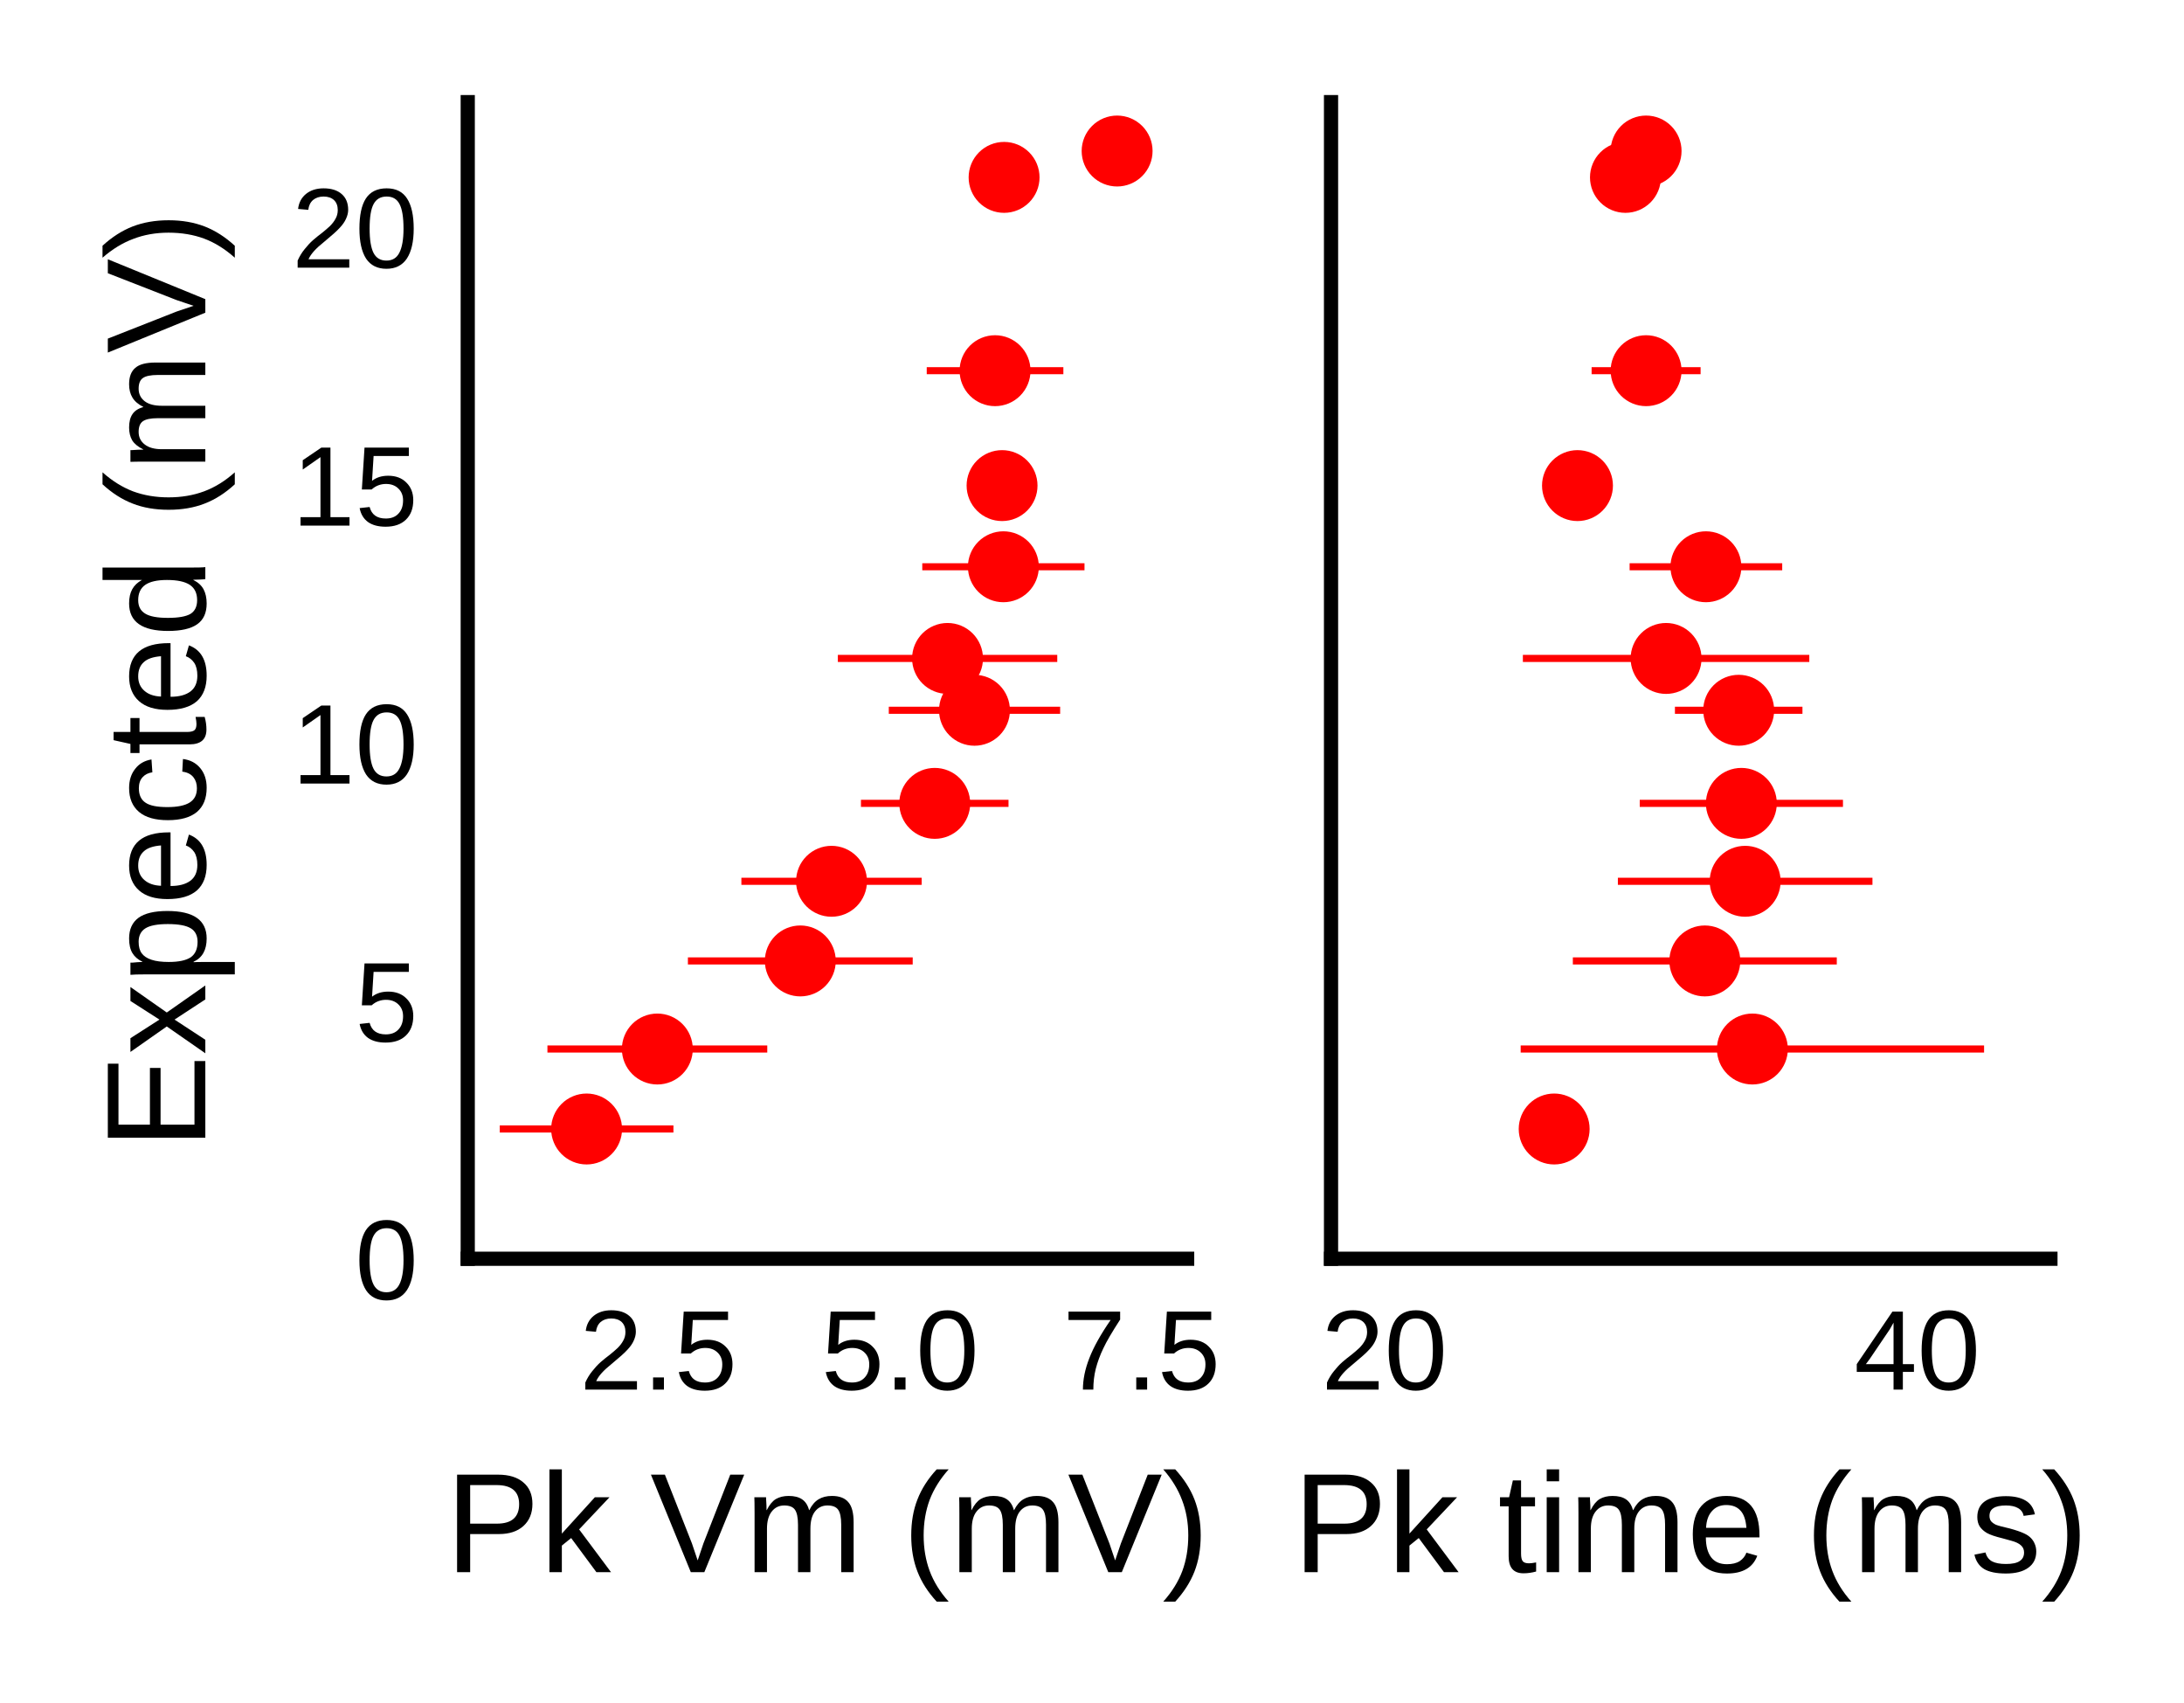
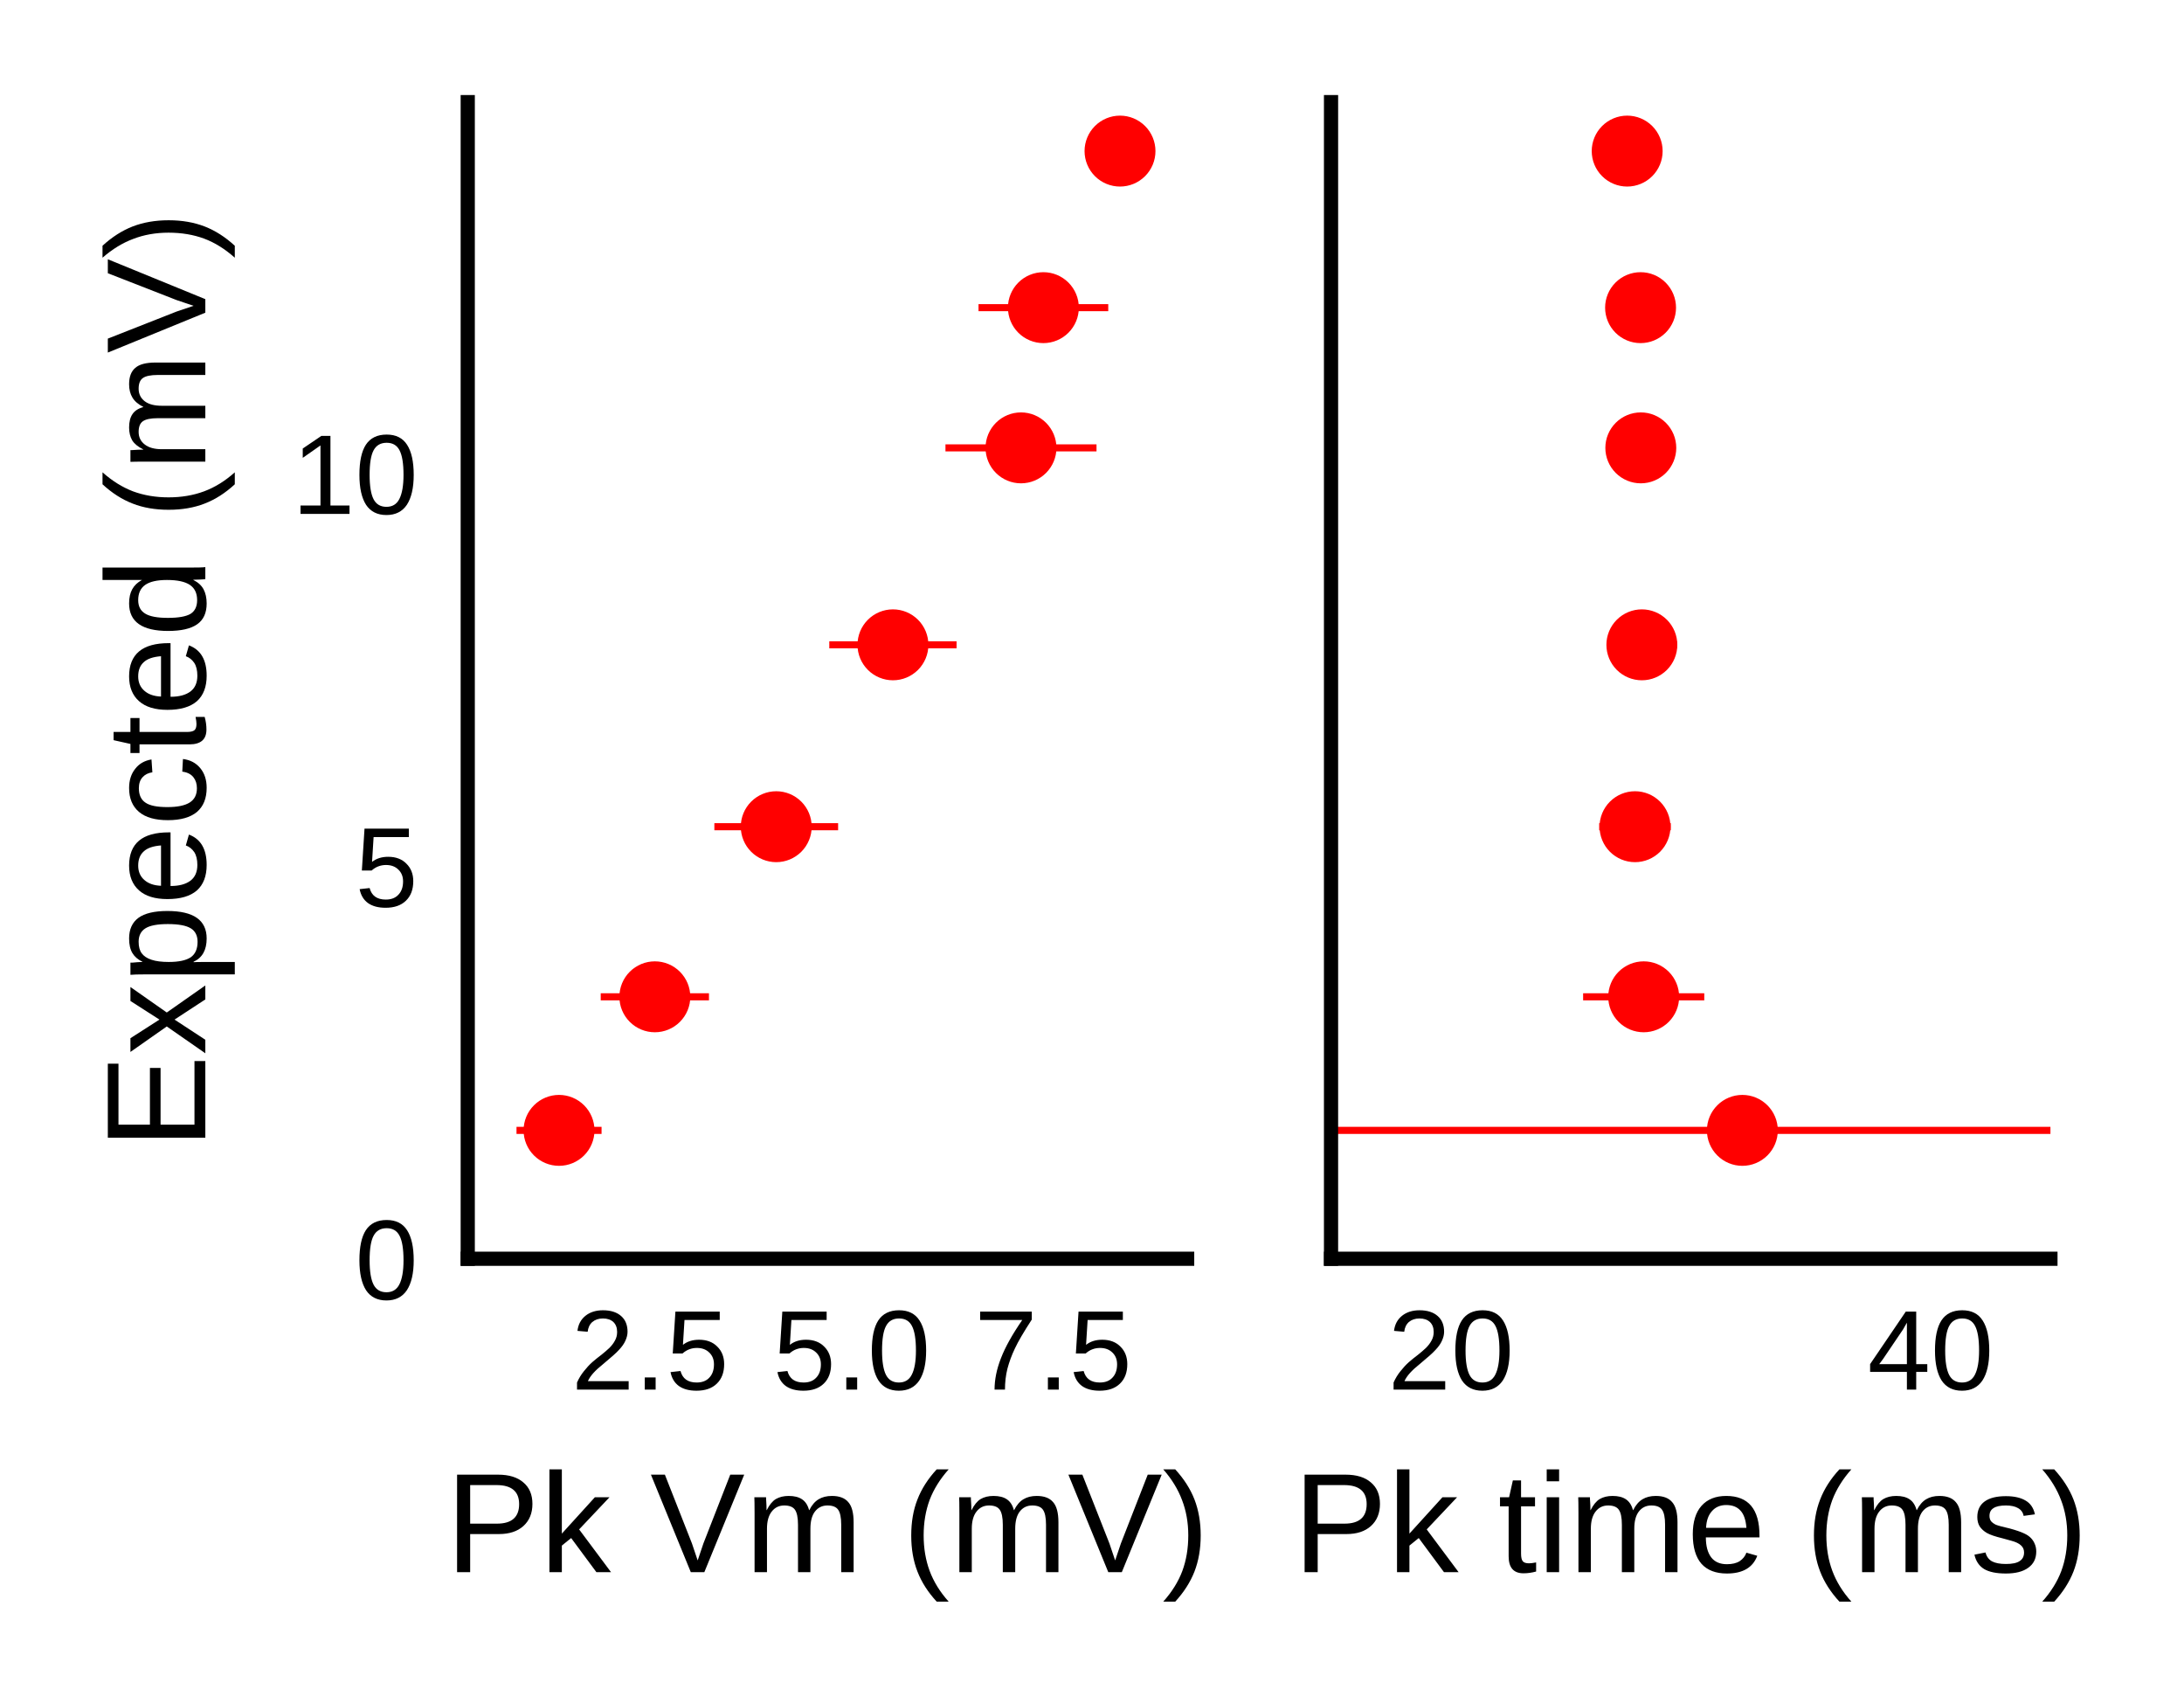
<svg xmlns="http://www.w3.org/2000/svg" xmlns:xlink="http://www.w3.org/1999/xlink" height="120pt" version="1.1" viewBox="0 0 154 120" width="154pt">
  <defs>
    <style type="text/css">
*{stroke-linecap:butt;stroke-linejoin:round;}
  </style>
  </defs>
  <g id="figure_1">
    <g id="patch_1">
      <path d="M 0 120.141  L 154.471 120.141  L 154.471 0  L 0 0  z " style="fill:none;opacity:0;" />
    </g>
    <g id="axes_1">
      <g id="patch_2">
        <path d="M 32.982 88.74  L 83.709 88.74  L 83.709 7.2  L 32.982 7.2  z " style="fill:none;" />
      </g>
      <g id="LineCollection_1">
-         <path clip-path="url(#p578854d112)" d="M 35.239 79.592  L 47.486 79.592  " style="fill:none;stroke:#ff0000;stroke-width:0.5;" />
-         <path clip-path="url(#p578854d112)" d="M 38.601 73.954  L 54.102 73.954  " style="fill:none;stroke:#ff0000;stroke-width:0.5;" />
-         <path clip-path="url(#p578854d112)" d="M 48.506 67.744  L 64.358 67.744  " style="fill:none;stroke:#ff0000;stroke-width:0.5;" />
-         <path clip-path="url(#p578854d112)" d="M 52.277 62.129  L 64.989 62.129  " style="fill:none;stroke:#ff0000;stroke-width:0.5;" />
-         <path clip-path="url(#p578854d112)" d="M 60.708 56.636  L 71.113 56.636  " style="fill:none;stroke:#ff0000;stroke-width:0.5;" />
-         <path clip-path="url(#p578854d112)" d="M 62.671 50.073  L 74.754 50.073  " style="fill:none;stroke:#ff0000;stroke-width:0.5;" />
-         <path clip-path="url(#p578854d112)" d="M 59.079 46.419  L 74.55 46.419  " style="fill:none;stroke:#ff0000;stroke-width:0.5;" />
-         <path clip-path="url(#p578854d112)" d="M 65.032 39.956  L 76.471 39.956  " style="fill:none;stroke:#ff0000;stroke-width:0.5;" />
-         <path clip-path="url(#p578854d112)" d="M 70.658 34.234  L 70.658 34.234  " style="fill:none;stroke:#ff0000;stroke-width:0.5;" />
-         <path clip-path="url(#p578854d112)" d="M 65.347 26.133  L 74.981 26.133  " style="fill:none;stroke:#ff0000;stroke-width:0.5;" />
-         <path clip-path="url(#p578854d112)" d="M 70.801 12.505  L 70.801 12.505  " style="fill:none;stroke:#ff0000;stroke-width:0.5;" />
-         <path clip-path="url(#p578854d112)" d="M 78.506 10.647  L 79.037 10.647  " style="fill:none;stroke:#ff0000;stroke-width:0.5;" />
+         <path clip-path="url(#pdcec5cbc17)" d="M 36.42 79.689  L 42.418 79.689  " style="fill:none;stroke:#ff0000;stroke-width:0.5;" />
+         <path clip-path="url(#pdcec5cbc17)" d="M 42.359 70.273  L 49.991 70.273  " style="fill:none;stroke:#ff0000;stroke-width:0.5;" />
+         <path clip-path="url(#pdcec5cbc17)" d="M 50.372 58.281  L 59.098 58.281  " style="fill:none;stroke:#ff0000;stroke-width:0.5;" />
+         <path clip-path="url(#pdcec5cbc17)" d="M 58.476 45.459  L 67.451 45.459  " style="fill:none;stroke:#ff0000;stroke-width:0.5;" />
+         <path clip-path="url(#pdcec5cbc17)" d="M 66.667 31.574  L 77.318 31.574  " style="fill:none;stroke:#ff0000;stroke-width:0.5;" />
+         <path clip-path="url(#pdcec5cbc17)" d="M 68.998 21.689  L 78.146 21.689  " style="fill:none;stroke:#ff0000;stroke-width:0.5;" />
+         <path clip-path="url(#pdcec5cbc17)" d="M 77.091 10.652  L 80.858 10.652  " style="fill:none;stroke:#ff0000;stroke-width:0.5;" />
      </g>
      <g id="line2d_1">
        <defs>
-           <path d="M 0 2  C 0.53 2 1.039 1.789 1.414 1.414  C 1.789 1.039 2 0.53 2 0  C 2 -0.53 1.789 -1.039 1.414 -1.414  C 1.039 -1.789 0.53 -2 0 -2  C -0.53 -2 -1.039 -1.789 -1.414 -1.414  C -1.789 -1.039 -2 -0.53 -2 0  C -2 0.53 -1.789 1.039 -1.414 1.414  C -1.039 1.789 -0.53 2 0 2  z " id="m6296aca0b1" style="stroke:#ff0000;" />
+           <path d="M 0 2  C 0.53 2 1.039 1.789 1.414 1.414  C 1.789 1.039 2 0.53 2 0  C 2 -0.53 1.789 -1.039 1.414 -1.414  C 1.039 -1.789 0.53 -2 0 -2  C -0.53 -2 -1.039 -1.789 -1.414 -1.414  C -1.789 -1.039 -2 -0.53 -2 0  C -2 0.53 -1.789 1.039 -1.414 1.414  C -1.039 1.789 -0.53 2 0 2  z " id="mb969f776db" style="stroke:#ff0000;" />
        </defs>
-         <g clip-path="url(#p578854d112)">
-           <use style="fill:#ff0000;stroke:#ff0000;" x="41.363" xlink:href="#m6296aca0b1" y="79.592" />
-           <use style="fill:#ff0000;stroke:#ff0000;" x="46.351" xlink:href="#m6296aca0b1" y="73.954" />
-           <use style="fill:#ff0000;stroke:#ff0000;" x="56.432" xlink:href="#m6296aca0b1" y="67.744" />
-           <use style="fill:#ff0000;stroke:#ff0000;" x="58.633" xlink:href="#m6296aca0b1" y="62.129" />
-           <use style="fill:#ff0000;stroke:#ff0000;" x="65.911" xlink:href="#m6296aca0b1" y="56.636" />
-           <use style="fill:#ff0000;stroke:#ff0000;" x="68.713" xlink:href="#m6296aca0b1" y="50.073" />
-           <use style="fill:#ff0000;stroke:#ff0000;" x="66.814" xlink:href="#m6296aca0b1" y="46.419" />
-           <use style="fill:#ff0000;stroke:#ff0000;" x="70.751" xlink:href="#m6296aca0b1" y="39.956" />
-           <use style="fill:#ff0000;stroke:#ff0000;" x="70.658" xlink:href="#m6296aca0b1" y="34.234" />
-           <use style="fill:#ff0000;stroke:#ff0000;" x="70.164" xlink:href="#m6296aca0b1" y="26.133" />
-           <use style="fill:#ff0000;stroke:#ff0000;" x="70.801" xlink:href="#m6296aca0b1" y="12.505" />
-           <use style="fill:#ff0000;stroke:#ff0000;" x="78.771" xlink:href="#m6296aca0b1" y="10.647" />
+         <g clip-path="url(#pdcec5cbc17)">
+           <use style="fill:#ff0000;stroke:#ff0000;" x="39.419" xlink:href="#mb969f776db" y="79.689" />
+           <use style="fill:#ff0000;stroke:#ff0000;" x="46.175" xlink:href="#mb969f776db" y="70.273" />
+           <use style="fill:#ff0000;stroke:#ff0000;" x="54.735" xlink:href="#mb969f776db" y="58.281" />
+           <use style="fill:#ff0000;stroke:#ff0000;" x="62.964" xlink:href="#mb969f776db" y="45.459" />
+           <use style="fill:#ff0000;stroke:#ff0000;" x="71.993" xlink:href="#mb969f776db" y="31.574" />
+           <use style="fill:#ff0000;stroke:#ff0000;" x="73.572" xlink:href="#mb969f776db" y="21.689" />
+           <use style="fill:#ff0000;stroke:#ff0000;" x="78.975" xlink:href="#mb969f776db" y="10.652" />
        </g>
      </g>
      <g id="line2d_2" />
      <g id="patch_3">
        <path d="M 32.982 88.74  L 32.982 7.2  " style="fill:none;stroke:#000000;stroke-linecap:square;stroke-linejoin:miter;" />
      </g>
      <g id="patch_4">
        <path d="M 32.982 88.74  L 83.709 88.74  " style="fill:none;stroke:#000000;stroke-linecap:square;stroke-linejoin:miter;" />
      </g>
      <g id="matplotlib.axis_1">
        <g id="xtick_1">
          <g id="line2d_3" />
          <g id="text_1">
-             <text style="font-family:Arial;font-size:8px;font-style:normal;font-weight:400;text-anchor:middle;" transform="rotate(-0, 46.42748, 97.96625)" x="46.427" y="97.966">2.5</text>
+             <text style="font-family:Arial;font-size:8px;font-style:normal;font-weight:400;text-anchor:middle;" transform="rotate(-0, 45.84163, 97.96625)" x="45.842" y="97.966">2.5</text>
          </g>
        </g>
        <g id="xtick_2">
          <g id="line2d_4" />
          <g id="text_2">
-             <text style="font-family:Arial;font-size:8px;font-style:normal;font-weight:400;text-anchor:middle;" transform="rotate(-0, 63.4639, 97.96625)" x="63.464" y="97.966">5.0</text>
+             <text style="font-family:Arial;font-size:8px;font-style:normal;font-weight:400;text-anchor:middle;" transform="rotate(-0, 60.05433, 97.96625)" x="60.054" y="97.966">5.0</text>
          </g>
        </g>
        <g id="xtick_3">
          <g id="line2d_5" />
          <g id="text_3">
-             <text style="font-family:Arial;font-size:8px;font-style:normal;font-weight:400;text-anchor:middle;" transform="rotate(-0, 80.50033, 97.96625)" x="80.5" y="97.966">7.5</text>
+             <text style="font-family:Arial;font-size:8px;font-style:normal;font-weight:400;text-anchor:middle;" transform="rotate(-0, 74.26703, 97.96625)" x="74.267" y="97.966">7.5</text>
          </g>
        </g>
        <g id="text_4">
          <text style="font-family:Arial;font-size:10px;font-style:normal;font-weight:400;text-anchor:middle;" transform="rotate(-0, 58.34551, 110.8359)" x="58.346" y="110.836">Pk Vm (mV)</text>
        </g>
      </g>
      <g id="matplotlib.axis_2">
        <g id="ytick_1">
          <g id="line2d_6" />
          <g id="text_5">
            <text style="font-family:Arial;font-size:8px;font-style:normal;font-weight:400;text-anchor:end;" transform="rotate(-0, 29.48187, 91.60313)" x="29.482" y="91.603">0</text>
          </g>
        </g>
        <g id="ytick_2">
          <g id="line2d_7" />
          <g id="text_6">
-             <text style="font-family:Arial;font-size:8px;font-style:normal;font-weight:400;text-anchor:end;" transform="rotate(-0, 29.48187, 73.42066)" x="29.482" y="73.421">5</text>
+             <text style="font-family:Arial;font-size:8px;font-style:normal;font-weight:400;text-anchor:end;" transform="rotate(-0, 29.48187, 63.91761)" x="29.482" y="63.918">5</text>
          </g>
        </g>
        <g id="ytick_3">
          <g id="line2d_8" />
          <g id="text_7">
-             <text style="font-family:Arial;font-size:8px;font-style:normal;font-weight:400;text-anchor:end;" transform="rotate(-0, 29.48187, 55.23819)" x="29.482" y="55.238">10</text>
+             <text style="font-family:Arial;font-size:8px;font-style:normal;font-weight:400;text-anchor:end;" transform="rotate(-0, 29.48187, 36.23209)" x="29.482" y="36.232">10</text>
          </g>
        </g>
-         <g id="ytick_4">
-           <g id="line2d_9" />
-           <g id="text_8">
-             <text style="font-family:Arial;font-size:8px;font-style:normal;font-weight:400;text-anchor:end;" transform="rotate(-0, 29.48187, 37.05572)" x="29.482" y="37.056">15</text>
-           </g>
-         </g>
-         <g id="ytick_5">
-           <g id="line2d_10" />
-           <g id="text_9">
-             <text style="font-family:Arial;font-size:8px;font-style:normal;font-weight:400;text-anchor:end;" transform="rotate(-0, 29.48187, 18.87325)" x="29.482" y="18.873">20</text>
-           </g>
-         </g>
-         <g id="text_10">
+         <g id="text_8">
          <text style="font-family:Arial;font-size:10px;font-style:normal;font-weight:400;text-anchor:middle;" transform="rotate(-90, 14.47969, 47.97)" x="14.48" y="47.97">Expected (mV)</text>
        </g>
      </g>
    </g>
    <g id="axes_2">
      <g id="patch_5">
        <path d="M 93.855 88.74  L 144.582 88.74  L 144.582 7.2  L 93.855 7.2  z " style="fill:none;" />
      </g>
      <g id="LineCollection_2">
-         <path clip-path="url(#p41590d1e61)" d="M 108.321 79.592  L 110.858 79.592  " style="fill:none;stroke:#ff0000;stroke-width:0.5;" />
-         <path clip-path="url(#p41590d1e61)" d="M 107.227 73.954  L 139.903 73.954  " style="fill:none;stroke:#ff0000;stroke-width:0.5;" />
-         <path clip-path="url(#p41590d1e61)" d="M 110.906 67.744  L 129.517 67.744  " style="fill:none;stroke:#ff0000;stroke-width:0.5;" />
-         <path clip-path="url(#p41590d1e61)" d="M 114.081 62.129  L 132.032 62.129  " style="fill:none;stroke:#ff0000;stroke-width:0.5;" />
-         <path clip-path="url(#p41590d1e61)" d="M 115.623 56.636  L 129.953 56.636  " style="fill:none;stroke:#ff0000;stroke-width:0.5;" />
-         <path clip-path="url(#p41590d1e61)" d="M 118.104 50.073  L 127.096 50.073  " style="fill:none;stroke:#ff0000;stroke-width:0.5;" />
-         <path clip-path="url(#p41590d1e61)" d="M 107.382 46.419  L 127.579 46.419  " style="fill:none;stroke:#ff0000;stroke-width:0.5;" />
-         <path clip-path="url(#p41590d1e61)" d="M 114.909 39.956  L 125.669 39.956  " style="fill:none;stroke:#ff0000;stroke-width:0.5;" />
-         <path clip-path="url(#p41590d1e61)" d="M 111.233 34.234  L 111.233 34.234  " style="fill:none;stroke:#ff0000;stroke-width:0.5;" />
-         <path clip-path="url(#p41590d1e61)" d="M 112.229 26.133  L 119.914 26.133  " style="fill:none;stroke:#ff0000;stroke-width:0.5;" />
-         <path clip-path="url(#p41590d1e61)" d="M 114.615 12.505  L 114.615 12.505  " style="fill:none;stroke:#ff0000;stroke-width:0.5;" />
-         <path clip-path="url(#p41590d1e61)" d="M 116.024 10.647  L 116.118 10.647  " style="fill:none;stroke:#ff0000;stroke-width:0.5;" />
+         <path clip-path="url(#p7a4939e6b6)" d="M 93.743 79.689  L 151.974 79.689  " style="fill:none;stroke:#ff0000;stroke-width:0.5;" />
+         <path clip-path="url(#p7a4939e6b6)" d="M 111.63 70.273  L 120.173 70.273  " style="fill:none;stroke:#ff0000;stroke-width:0.5;" />
+         <path clip-path="url(#p7a4939e6b6)" d="M 112.763 58.281  L 117.814 58.281  " style="fill:none;stroke:#ff0000;stroke-width:0.5;" />
+         <path clip-path="url(#p7a4939e6b6)" d="M 113.31 45.459  L 118.235 45.459  " style="fill:none;stroke:#ff0000;stroke-width:0.5;" />
+         <path clip-path="url(#p7a4939e6b6)" d="M 114.146 31.574  L 117.249 31.574  " style="fill:none;stroke:#ff0000;stroke-width:0.5;" />
+         <path clip-path="url(#p7a4939e6b6)" d="M 113.803 21.689  L 117.56 21.689  " style="fill:none;stroke:#ff0000;stroke-width:0.5;" />
+         <path clip-path="url(#p7a4939e6b6)" d="M 114.568 10.652  L 114.906 10.652  " style="fill:none;stroke:#ff0000;stroke-width:0.5;" />
      </g>
-       <g id="line2d_11">
-         <g clip-path="url(#p41590d1e61)">
-           <use style="fill:#ff0000;stroke:#ff0000;" x="109.589" xlink:href="#m6296aca0b1" y="79.592" />
-           <use style="fill:#ff0000;stroke:#ff0000;" x="123.565" xlink:href="#m6296aca0b1" y="73.954" />
-           <use style="fill:#ff0000;stroke:#ff0000;" x="120.211" xlink:href="#m6296aca0b1" y="67.744" />
-           <use style="fill:#ff0000;stroke:#ff0000;" x="123.056" xlink:href="#m6296aca0b1" y="62.129" />
-           <use style="fill:#ff0000;stroke:#ff0000;" x="122.788" xlink:href="#m6296aca0b1" y="56.636" />
-           <use style="fill:#ff0000;stroke:#ff0000;" x="122.6" xlink:href="#m6296aca0b1" y="50.073" />
-           <use style="fill:#ff0000;stroke:#ff0000;" x="117.48" xlink:href="#m6296aca0b1" y="46.419" />
-           <use style="fill:#ff0000;stroke:#ff0000;" x="120.289" xlink:href="#m6296aca0b1" y="39.956" />
-           <use style="fill:#ff0000;stroke:#ff0000;" x="111.233" xlink:href="#m6296aca0b1" y="34.234" />
-           <use style="fill:#ff0000;stroke:#ff0000;" x="116.071" xlink:href="#m6296aca0b1" y="26.133" />
-           <use style="fill:#ff0000;stroke:#ff0000;" x="114.615" xlink:href="#m6296aca0b1" y="12.505" />
-           <use style="fill:#ff0000;stroke:#ff0000;" x="116.071" xlink:href="#m6296aca0b1" y="10.647" />
+       <g id="line2d_9">
+         <g clip-path="url(#p7a4939e6b6)">
+           <use style="fill:#ff0000;stroke:#ff0000;" x="122.859" xlink:href="#mb969f776db" y="79.689" />
+           <use style="fill:#ff0000;stroke:#ff0000;" x="115.901" xlink:href="#mb969f776db" y="70.273" />
+           <use style="fill:#ff0000;stroke:#ff0000;" x="115.289" xlink:href="#mb969f776db" y="58.281" />
+           <use style="fill:#ff0000;stroke:#ff0000;" x="115.772" xlink:href="#mb969f776db" y="45.459" />
+           <use style="fill:#ff0000;stroke:#ff0000;" x="115.698" xlink:href="#mb969f776db" y="31.574" />
+           <use style="fill:#ff0000;stroke:#ff0000;" x="115.681" xlink:href="#mb969f776db" y="21.689" />
+           <use style="fill:#ff0000;stroke:#ff0000;" x="114.737" xlink:href="#mb969f776db" y="10.652" />
        </g>
      </g>
-       <g id="line2d_12" />
+       <g id="line2d_10" />
      <g id="patch_6">
        <path d="M 93.855 88.74  L 93.855 7.2  " style="fill:none;stroke:#000000;stroke-linecap:square;stroke-linejoin:miter;" />
      </g>
      <g id="patch_7">
        <path d="M 93.855 88.74  L 144.582 88.74  " style="fill:none;stroke:#000000;stroke-linecap:square;stroke-linejoin:miter;" />
      </g>
      <g id="matplotlib.axis_3">
        <g id="xtick_4">
-           <g id="line2d_13" />
-           <g id="text_11">
-             <text style="font-family:Arial;font-size:8px;font-style:normal;font-weight:400;text-anchor:middle;" transform="rotate(-0, 97.61218, 97.96625)" x="97.612" y="97.966">20</text>
+           <g id="line2d_11" />
+           <g id="text_9">
+             <text style="font-family:Arial;font-size:8px;font-style:normal;font-weight:400;text-anchor:middle;" transform="rotate(-0, 102.3091, 97.96625)" x="102.309" y="97.966">20</text>
          </g>
        </g>
        <g id="xtick_5">
-           <g id="line2d_14" />
-           <g id="text_12">
-             <text style="font-family:Arial;font-size:8px;font-style:normal;font-weight:400;text-anchor:middle;" transform="rotate(-0, 135.1879, 97.96625)" x="135.188" y="97.966">40</text>
+           <g id="line2d_12" />
+           <g id="text_10">
+             <text style="font-family:Arial;font-size:8px;font-style:normal;font-weight:400;text-anchor:middle;" transform="rotate(-0, 136.1273, 97.96625)" x="136.127" y="97.966">40</text>
          </g>
        </g>
-         <g id="text_13">
+         <g id="text_11">
          <text style="font-family:Arial;font-size:10px;font-style:normal;font-weight:400;text-anchor:middle;" transform="rotate(-0, 119.2182, 110.8359)" x="119.218" y="110.836">Pk time (ms)</text>
        </g>
      </g>
      <g id="matplotlib.axis_4">
+         <g id="ytick_4">
+           <g id="line2d_13" />
+         </g>
+         <g id="ytick_5">
+           <g id="line2d_14" />
+         </g>
        <g id="ytick_6">
          <g id="line2d_15" />
-         </g>
-         <g id="ytick_7">
-           <g id="line2d_16" />
-         </g>
-         <g id="ytick_8">
-           <g id="line2d_17" />
-         </g>
-         <g id="ytick_9">
-           <g id="line2d_18" />
-         </g>
-         <g id="ytick_10">
-           <g id="line2d_19" />
        </g>
      </g>
    </g>
  </g>
  <defs>
-     <clipPath id="p578854d112">
+     <clipPath id="pdcec5cbc17">
      <rect height="81.54" width="50.727" x="32.982" y="7.2" />
    </clipPath>
-     <clipPath id="p41590d1e61">
+     <clipPath id="p7a4939e6b6">
      <rect height="81.54" width="50.727" x="93.855" y="7.2" />
    </clipPath>
  </defs>
</svg>
